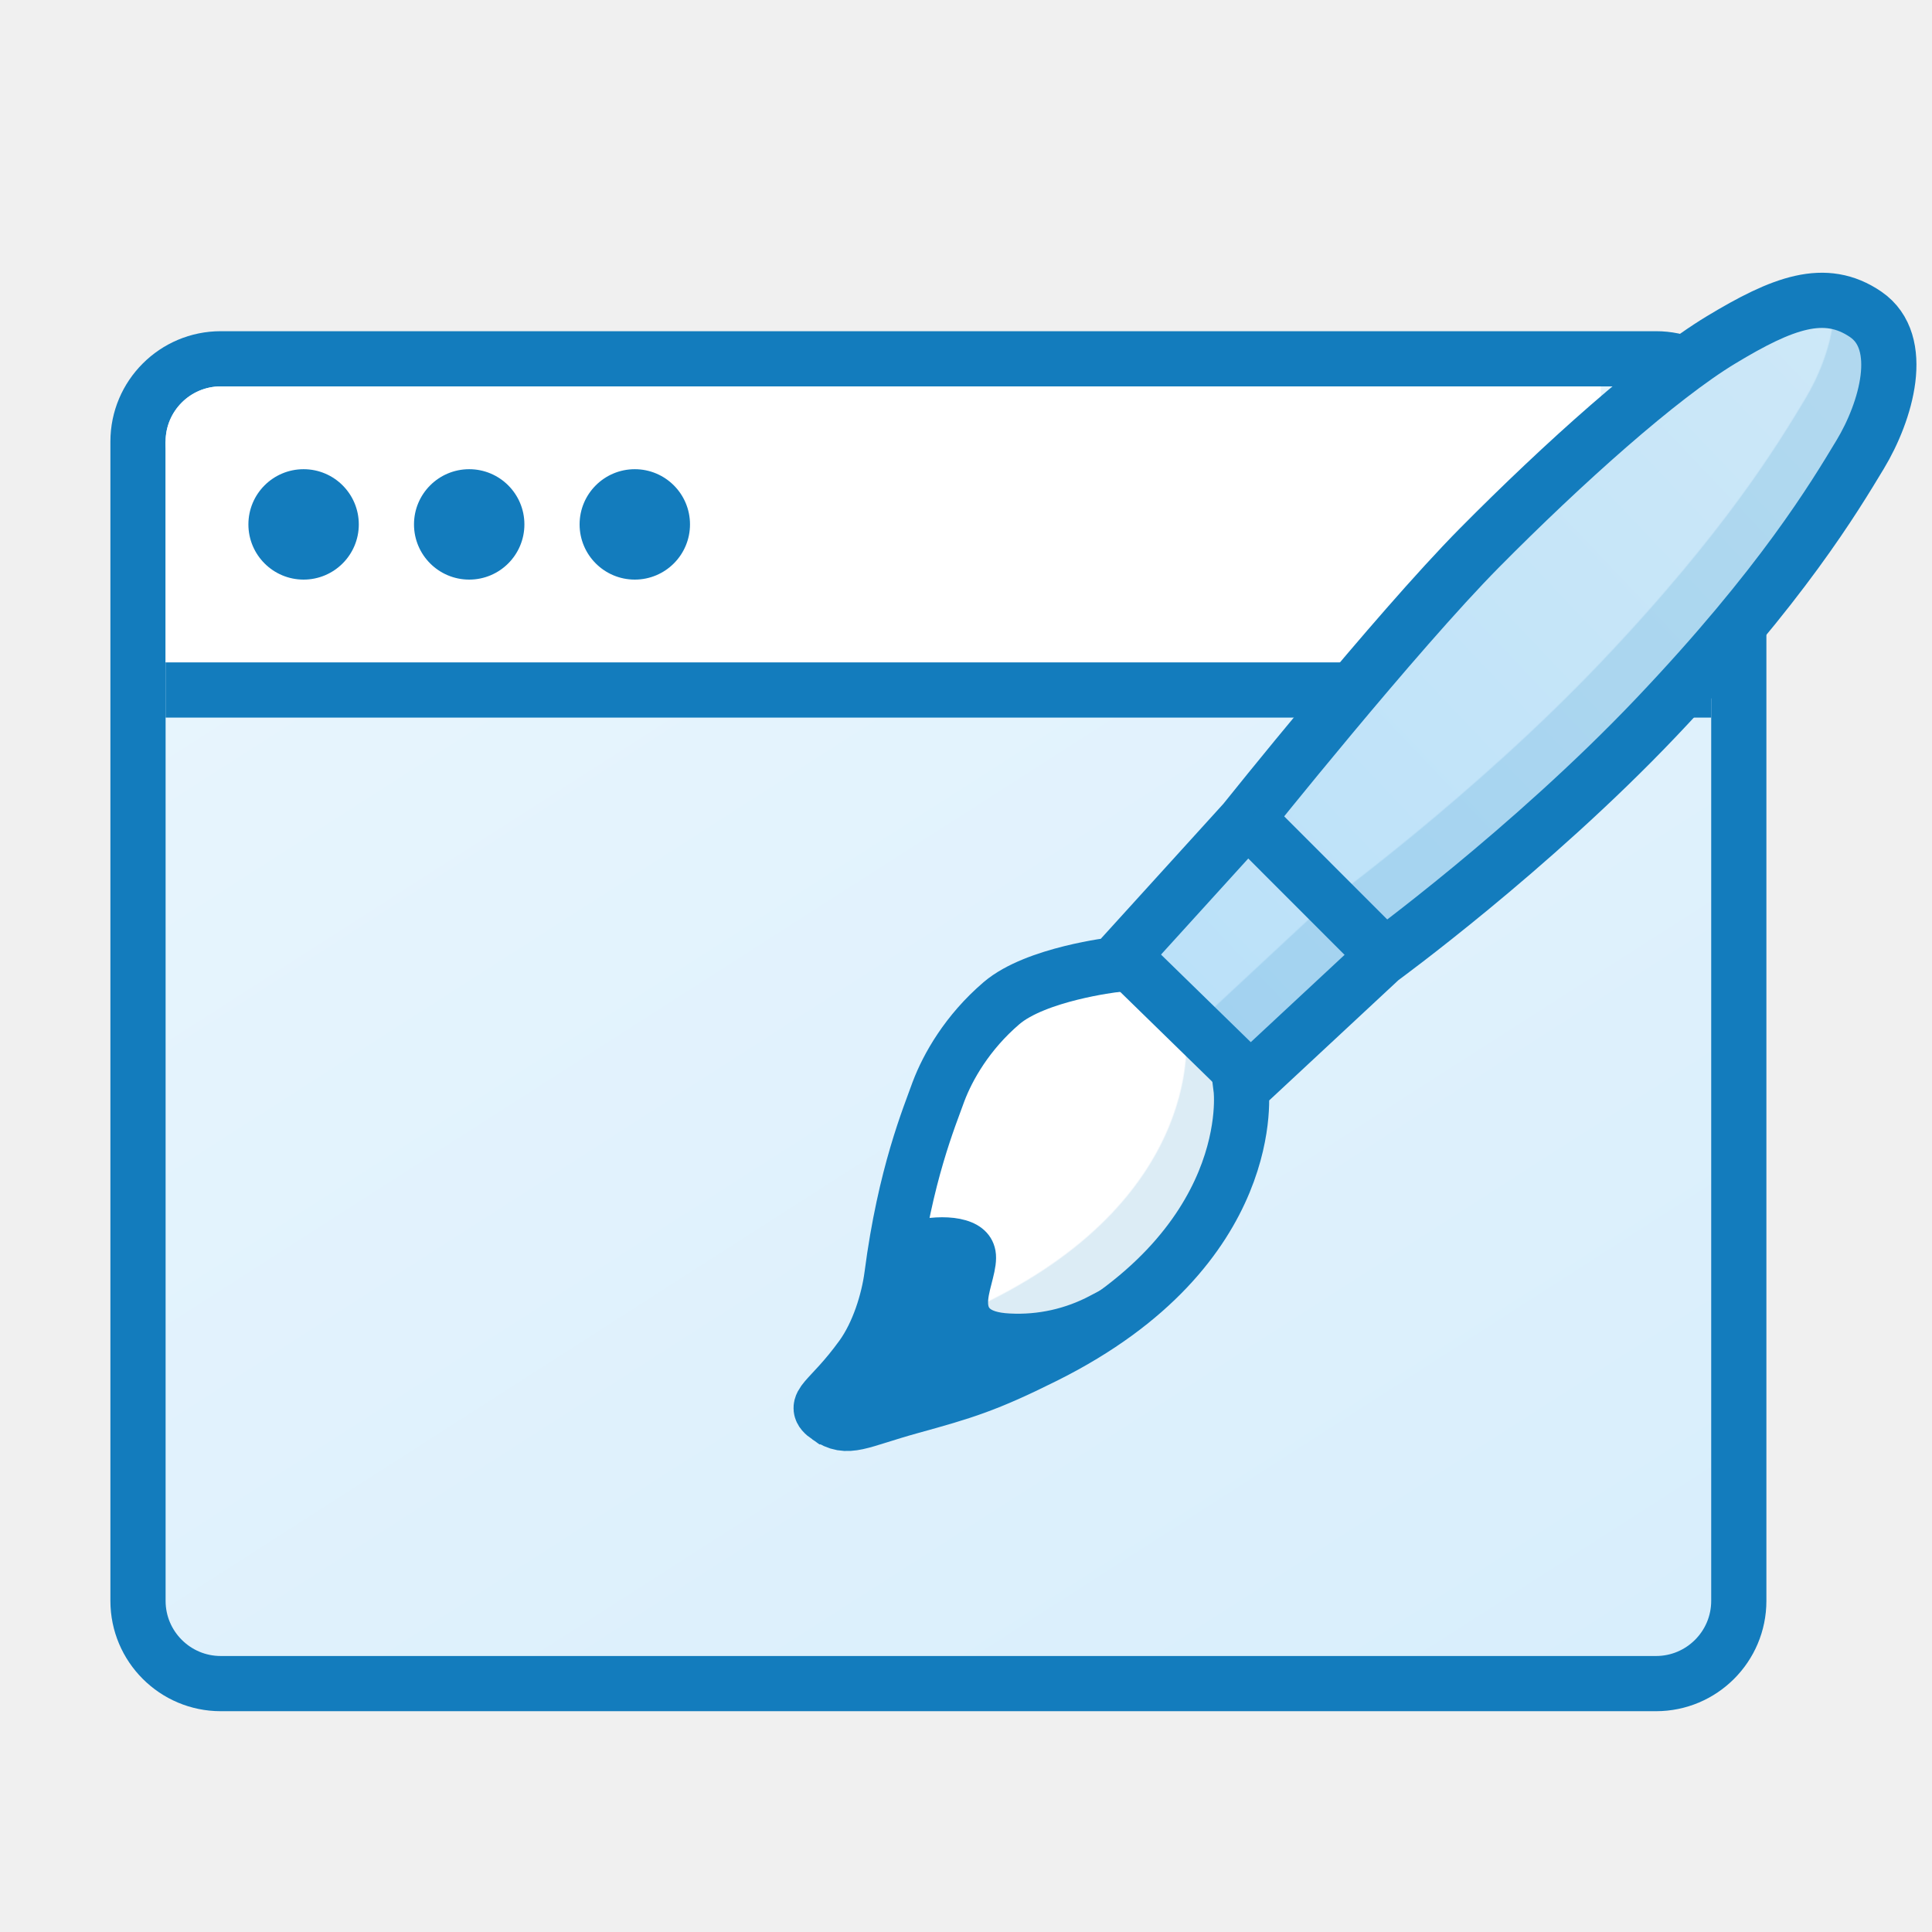
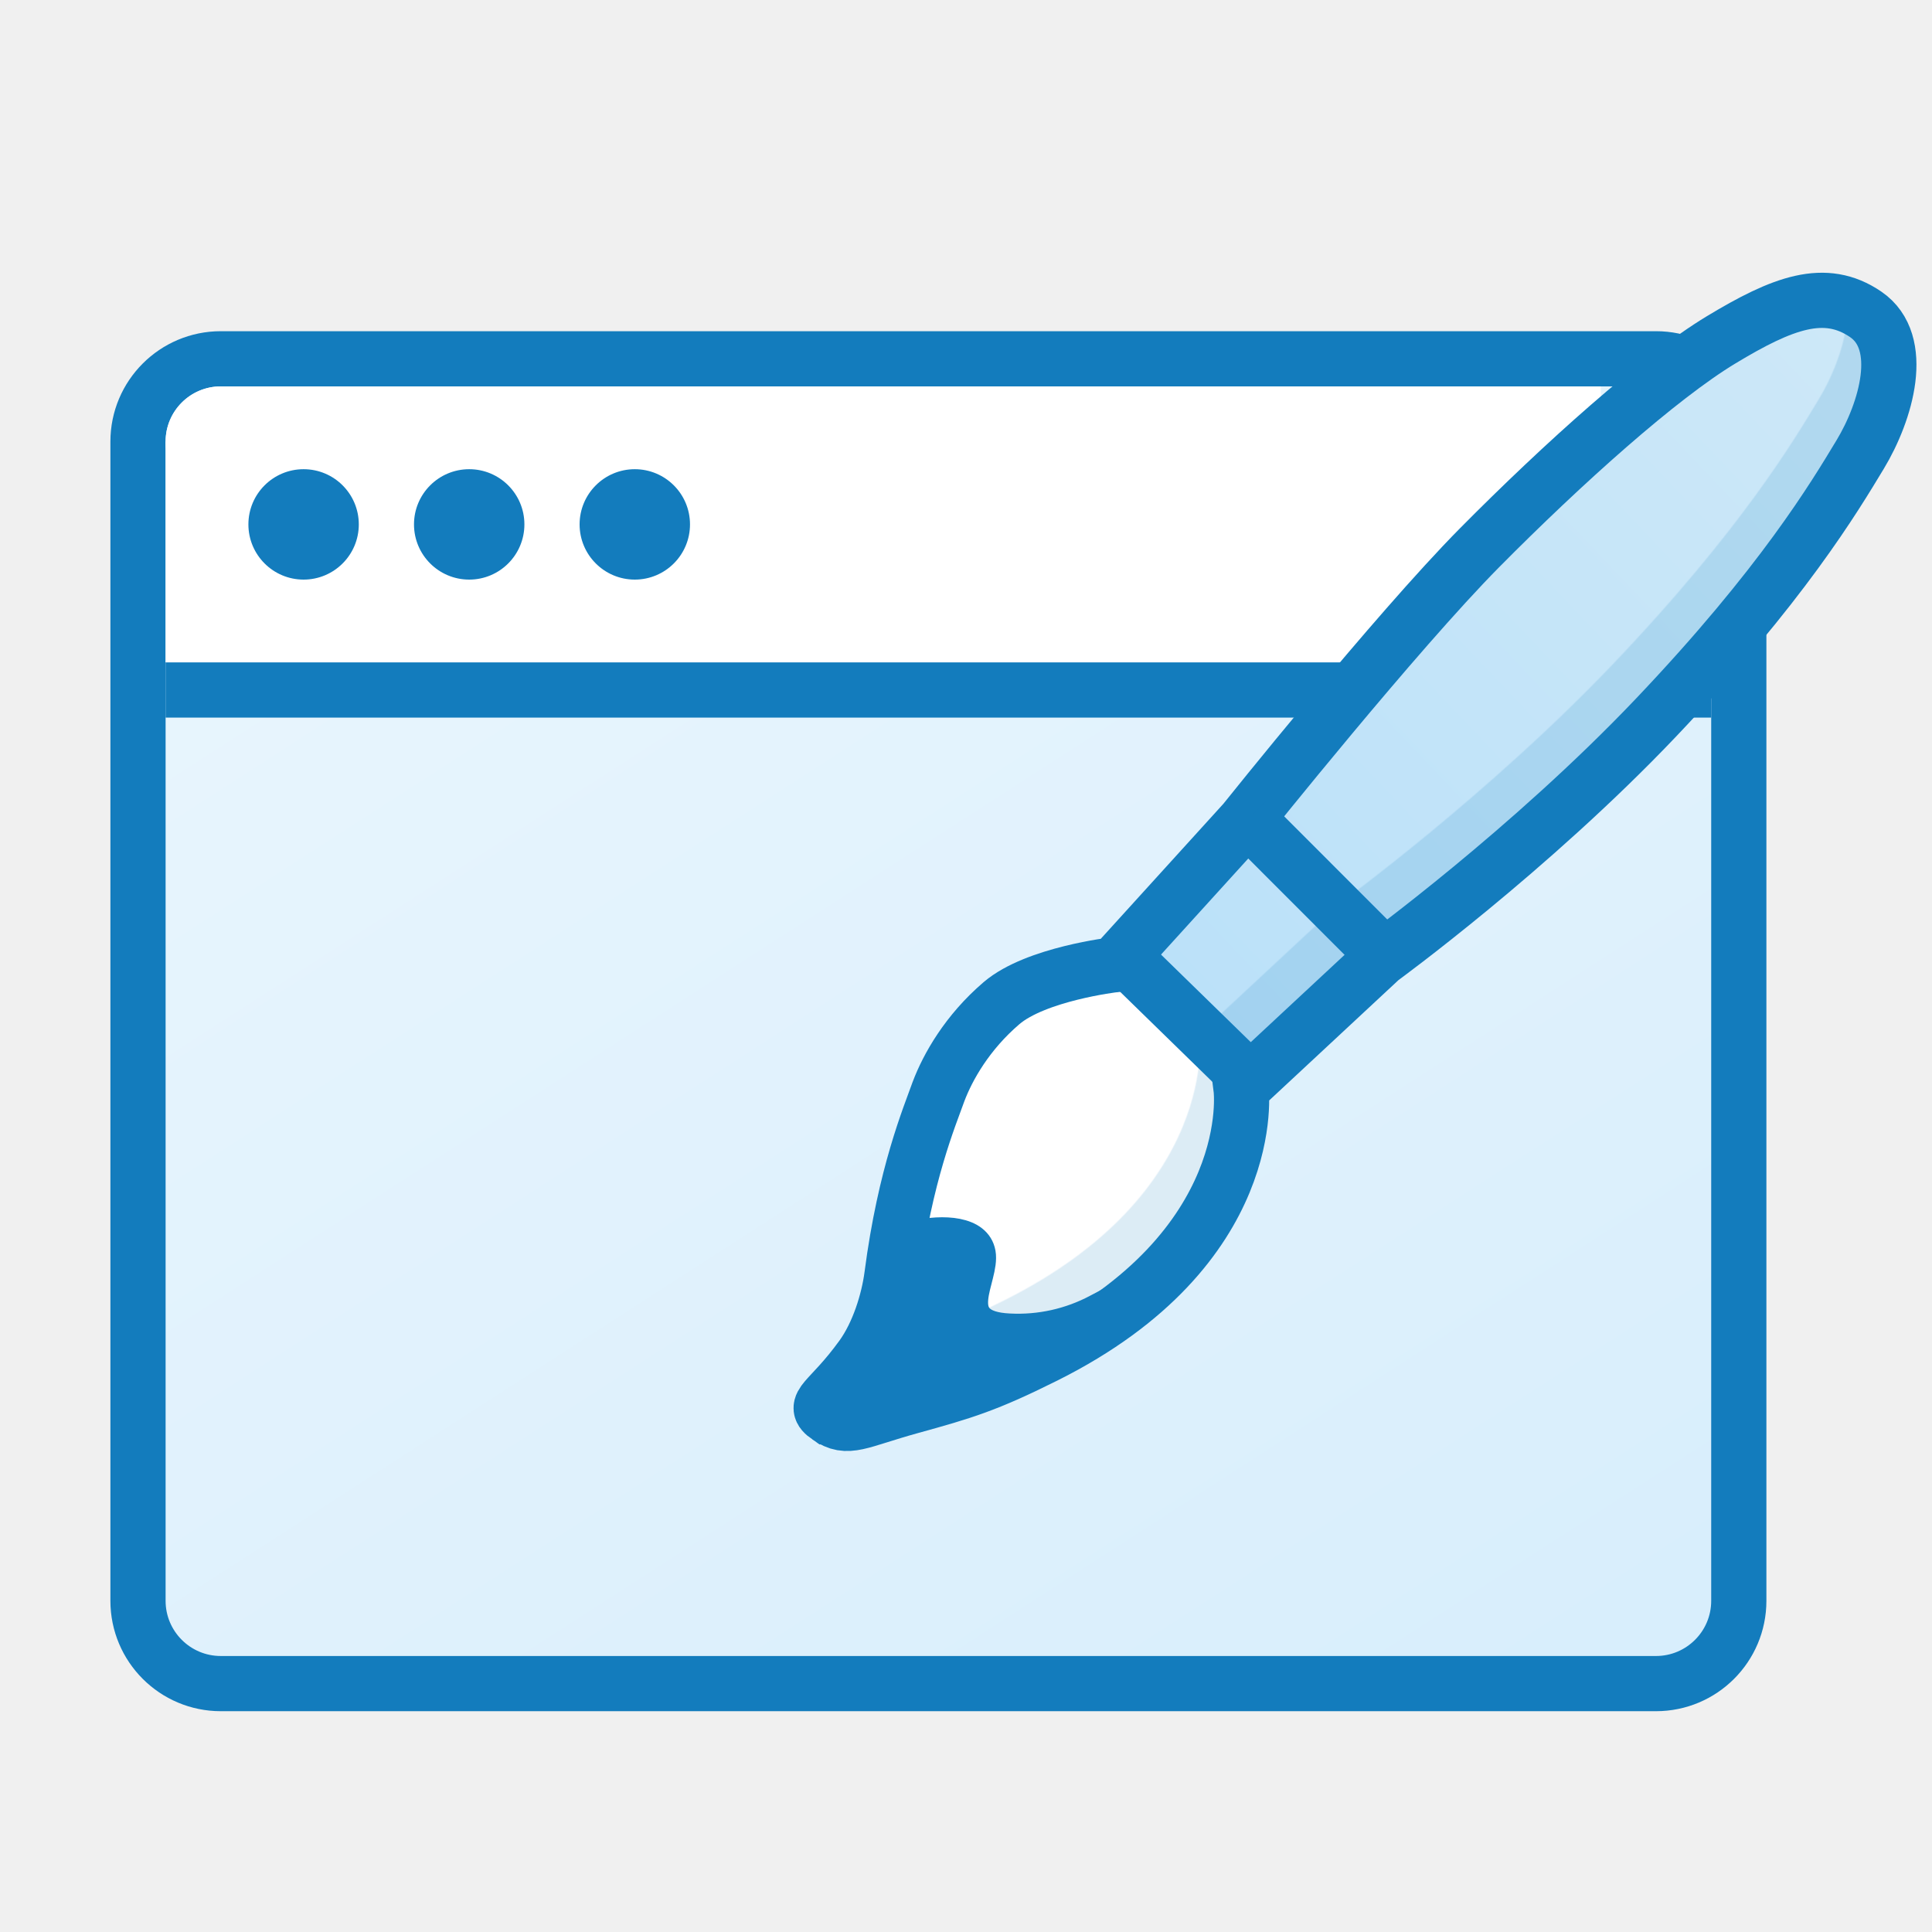
<svg xmlns="http://www.w3.org/2000/svg" xmlns:xlink="http://www.w3.org/1999/xlink" width="70" height="70" viewBox="0 0 70 70">
  <defs>
-     <linearGradient x1="21.157%" y1="6.442%" x2="90.979%" y2="97.719%" id="c">
+     <linearGradient x1="21.157%" y1="6.442%" x2="90.979%" y2="97.719%" id="a">
      <stop stop-color="#E8F5FD" offset="0%" />
      <stop stop-color="#D8EEFC" offset="100%" />
    </linearGradient>
-     <rect id="a" y="2" width="60" height="50" rx="4" />
-     <mask id="b" x="0" y="0" width="60" height="50" fill="#fff">
-       <use xlink:href="#a" />
-     </mask>
-     <linearGradient x1="33.992%" y1="64.231%" x2="95.885%" y2="2.857%" id="d">
+     <linearGradient x1="33.992%" y1="64.231%" x2="95.885%" y2="2.857%" id="b">
      <stop stop-color="#FFF" offset="0%" />
      <stop stop-color="#BBE1F9" offset="2.145%" />
      <stop stop-color="#CDE8F8" offset="100%" />
    </linearGradient>
-     <path d="M1.003 41.333c-.649-.452.029-.525 1.222-2.175.607-.839.971-2.029 1.091-2.946.477-3.66 1.366-5.76 1.688-6.663.336-.89 1.039-2.139 2.283-3.203 1.244-1.063 4.095-1.393 4.095-1.393l4.702-5.178s5.477-6.851 8.522-9.928c3.046-3.076 6.522-6.186 8.75-7.532C35.584.97 37.124.38 38.601 1.392c1.476 1.013.731 3.527-.201 5.071-.932 1.545-2.833 4.732-7.4 9.537-4.567 4.805-9.97 8.74-9.97 8.74l-5.063 4.712s.73 5.76-7.097 9.67c-2.118 1.059-2.96 1.308-4.866 1.834-1.906.526-2.286.874-3 .377z" id="e" />
-     <filter x="-50%" y="-50%" width="200%" height="200%" filterUnits="objectBoundingBox" id="f">
-       <feOffset dx="-2" dy="-2" in="SourceAlpha" result="shadowOffsetInner1" />
+     <path d="M1.003 41.333c-.649-.452.029-.525 1.222-2.175.607-.839.971-2.029 1.091-2.946.477-3.66 1.366-5.76 1.688-6.663.336-.89 1.039-2.139 2.283-3.203 1.244-1.063 4.095-1.393 4.095-1.393l4.702-5.178s5.477-6.851 8.522-9.928c3.046-3.076 6.522-6.186 8.75-7.532C35.584.97 37.124.38 38.601 1.392c1.476 1.013.731 3.527-.201 5.071-.932 1.545-2.833 4.732-7.4 9.537-4.567 4.805-9.97 8.74-9.97 8.74l-5.063 4.712s.73 5.76-7.097 9.67c-2.118 1.059-2.96 1.308-4.866 1.834-1.906.526-2.286.874-3 .377z" id="c" />
+     <filter x="-50%" y="-50%" width="200%" height="200%" filterUnits="objectBoundingBox" id="d">
+       <feOffset dx="-1.5" dy="-2" in="SourceAlpha" result="shadowOffsetInner1" />
      <feComposite in="shadowOffsetInner1" in2="SourceAlpha" operator="arithmetic" k2="-1" k3="1" result="shadowInnerInner1" />
      <feColorMatrix values="0 0 0 0 0.075 0 0 0 0 0.486 0 0 0 0 0.741 0 0 0 0.15 0" in="shadowInnerInner1" />
    </filter>
  </defs>
  <g fill="none" fill-rule="evenodd">
    <g>
-       <g transform="translate(4 10)">
-         <use stroke="#137CBD" mask="url(#b)" stroke-width="4" fill="url(#c)" xlink:href="#a" />
-         <circle fill="#FFF" cx="4" cy="6" r="2" />
-         <path fill="#FFF" d="M2 6h49v8H2z" />
-         <path fill="#FFF" d="M4 4h50v8H4z" />
-         <path fill="#137CBD" d="M2 14h56v2H2z" />
-         <ellipse fill="#137CBD" cx="7" cy="9" rx="2" ry="2" />
-         <circle fill="#137CBD" cx="13" cy="9" r="2" />
-         <circle fill="#137CBD" cx="19" cy="9" r="2" />
+       <g transform="translate(5 10)">
+         <rect stroke="#137CBD" stroke-width="2" fill="url(#a)" y="3" width="58" height="48" rx="3" />
+         <circle fill="#FFF" cx="3" cy="6" r="2" />
+         <path fill="#FFF" d="M1 6h49v8H1z" />
+         <path fill="#FFF" d="M3 4h50v8H3z" />
+         <path fill="#137CBD" d="M1 14h56v2H1z" />
+         <ellipse fill="#137CBD" cx="6" cy="9" rx="2" ry="2" />
+         <circle fill="#137CBD" cx="12" cy="9" r="2" />
+         <circle fill="#137CBD" cx="18" cy="9" r="2" />
        <g>
-           <g transform="translate(25)">
-             <use fill="url(#d)" xlink:href="#e" />
-             <use fill="#000" filter="url(#f)" xlink:href="#e" />
-             <use stroke="#137CBD" stroke-width="2" xlink:href="#e" />
+           <g transform="translate(24)">
+             <use fill="url(#b)" xlink:href="#c" />
+             <use fill="#000" filter="url(#d)" xlink:href="#c" />
+             <use stroke="#137CBD" stroke-width="2" xlink:href="#c" />
          </g>
-           <path d="M36.662 24.614l4.52 4.41M41.221 19.685l4.996 4.998" stroke="#137CBD" stroke-width="2" />
-           <path d="M27.605 37.558c.581-.493.535-2.606 1.548-2.837 1.014-.231 2.267-.177 2.422.676.167.924-1.214 2.59.992 2.693a6.051 6.051 0 0 0 3.176-.708c.57-.303.427-.194 1.829-1.137 1.602-1.436 2.21-3.576 1.433-1.524-1 2.682-4.801 4.277-7.43 5.453-2.39 1.07-3.794 1.714-4.882 1.348-1.088-.365-.674.584.153-1.555.64-1.653.297-2.017.759-2.409z" stroke="#137CBD" fill="#137CBD" />
+           <path d="M35.662 24.614l4.52 4.41M40.221 19.685l4.996 4.998" stroke="#137CBD" stroke-width="2" />
+           <path d="M26.605 37.558c.581-.493.535-2.606 1.548-2.837 1.014-.231 2.267-.177 2.422.676.167.924-1.214 2.59.992 2.693a6.051 6.051 0 0 0 3.176-.708c.57-.303.427-.194 1.829-1.137 1.602-1.436 2.21-3.576 1.433-1.524-1 2.682-4.801 4.277-7.43 5.453-2.39 1.07-3.794 1.714-4.882 1.348-1.088-.365-.674.584.153-1.555.64-1.653.297-2.017.759-2.409z" stroke="#137CBD" fill="#137CBD" />
        </g>
      </g>
    </g>
  </g>
</svg>
